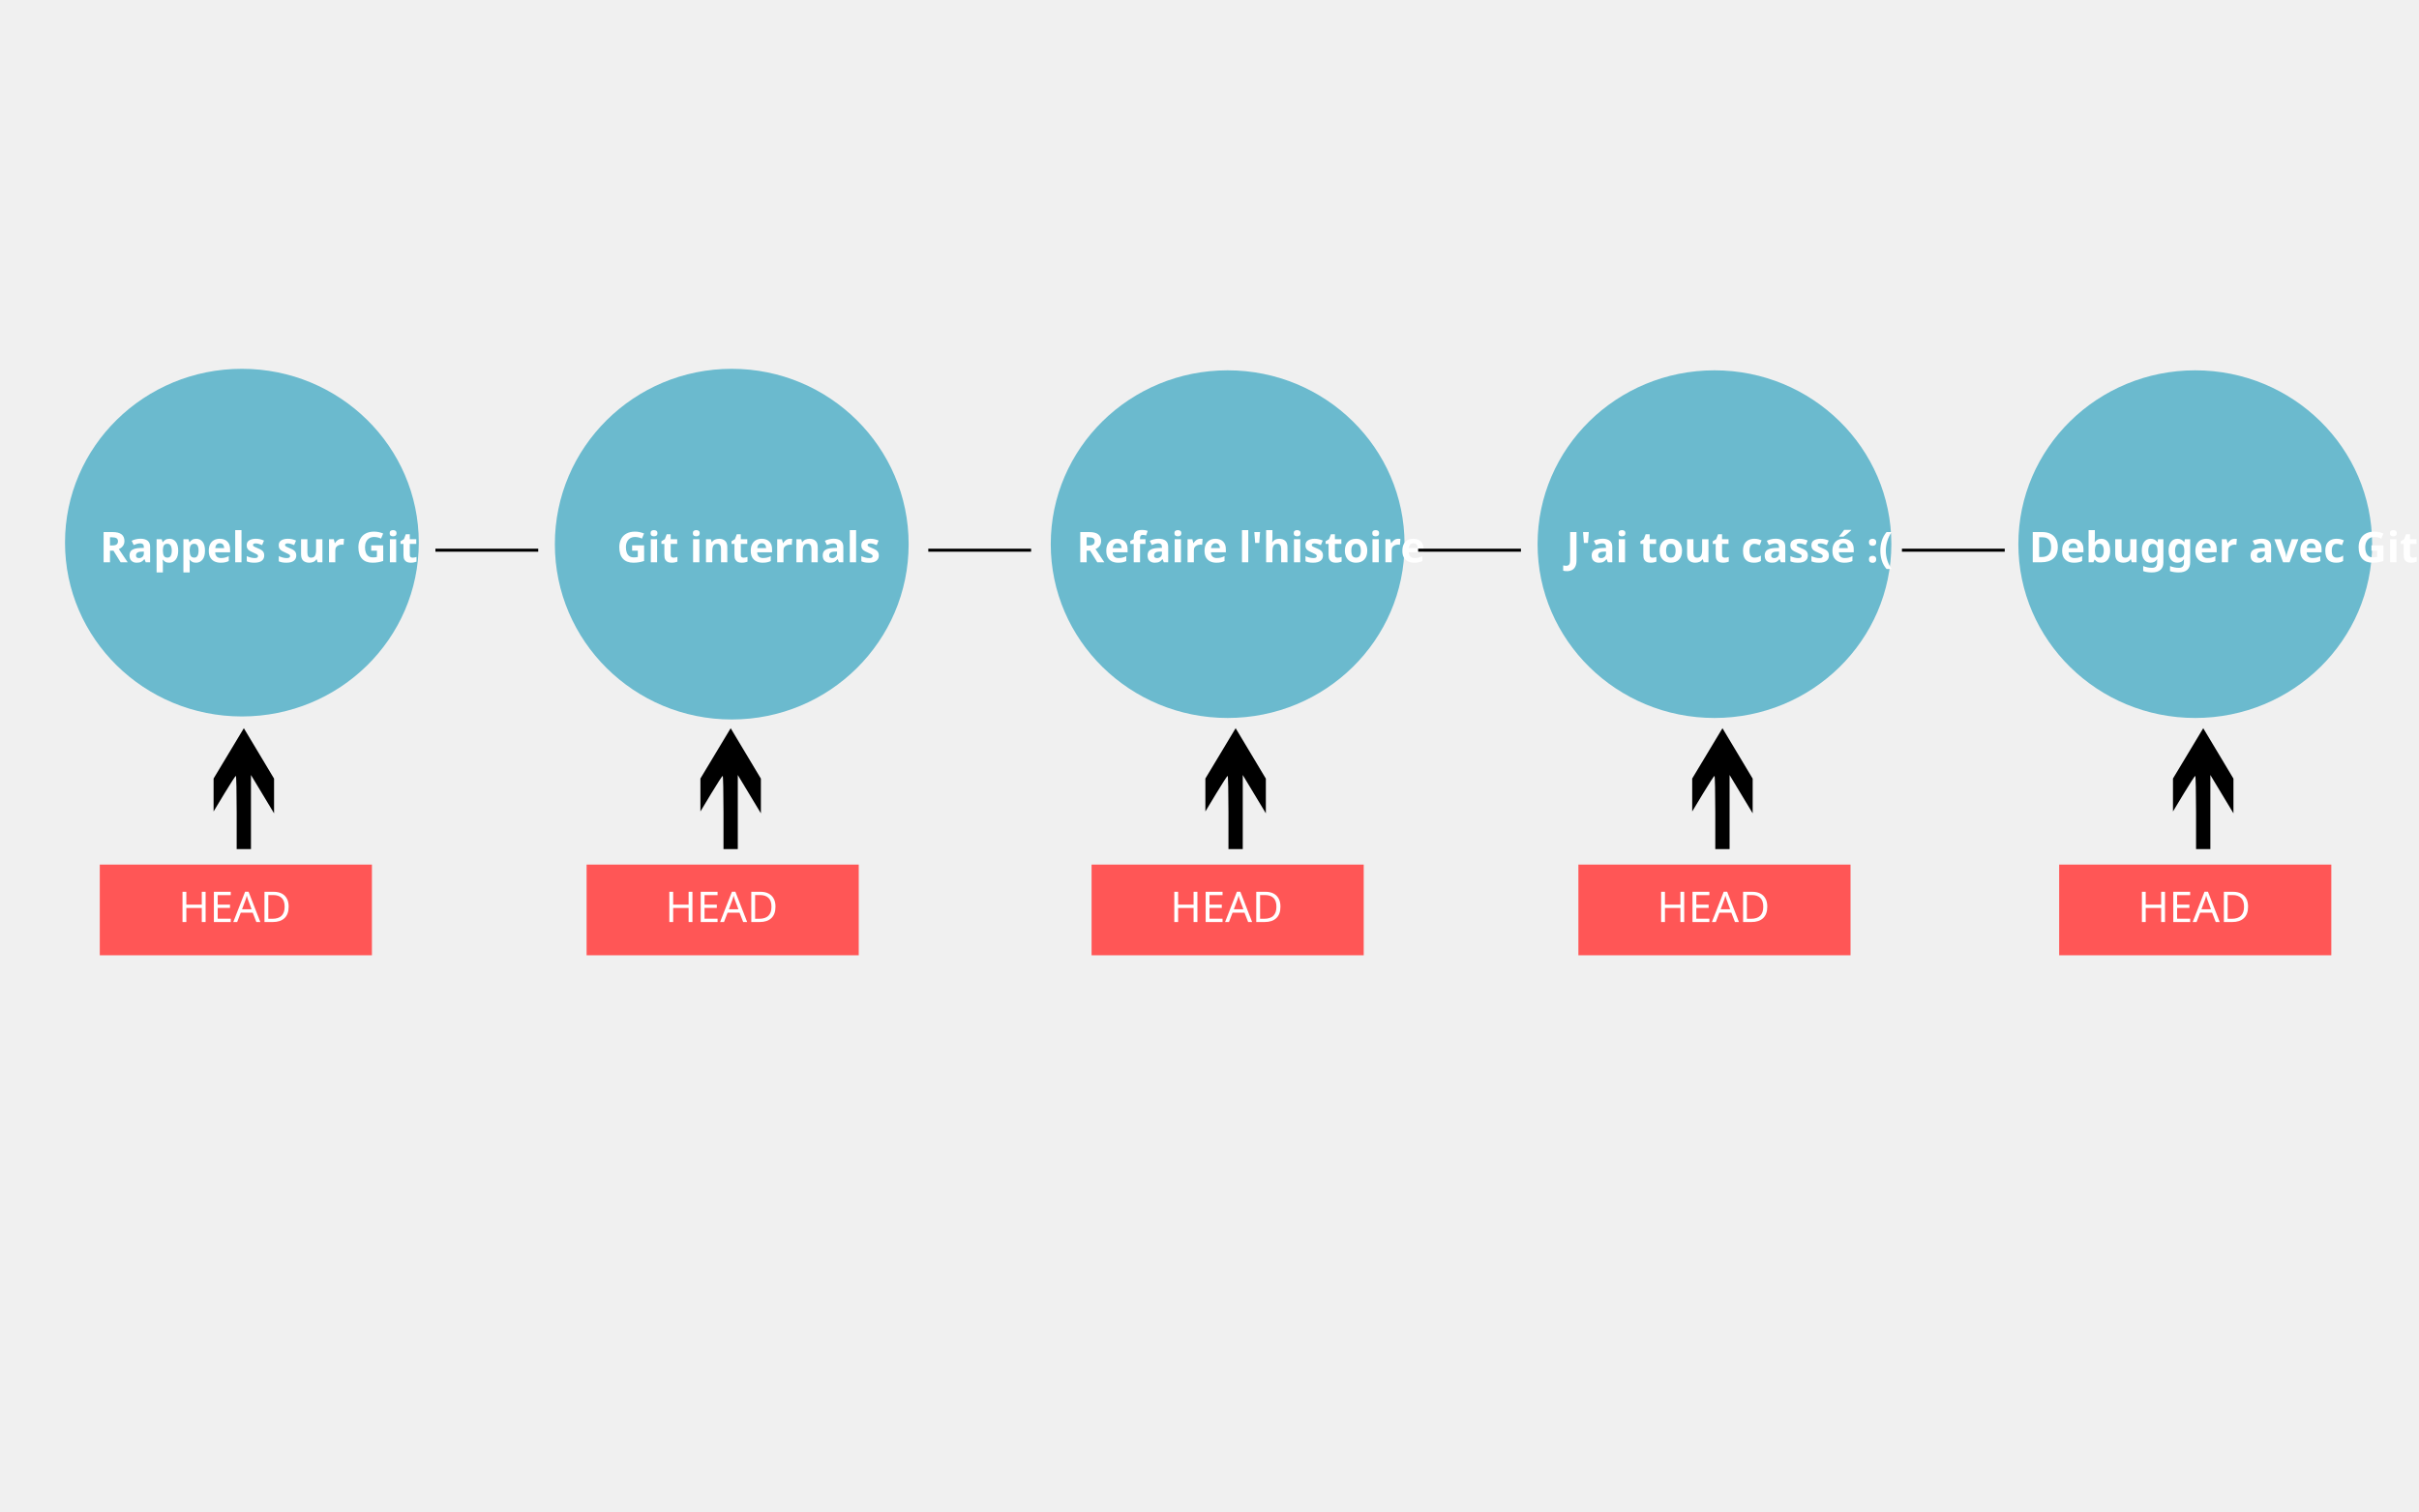
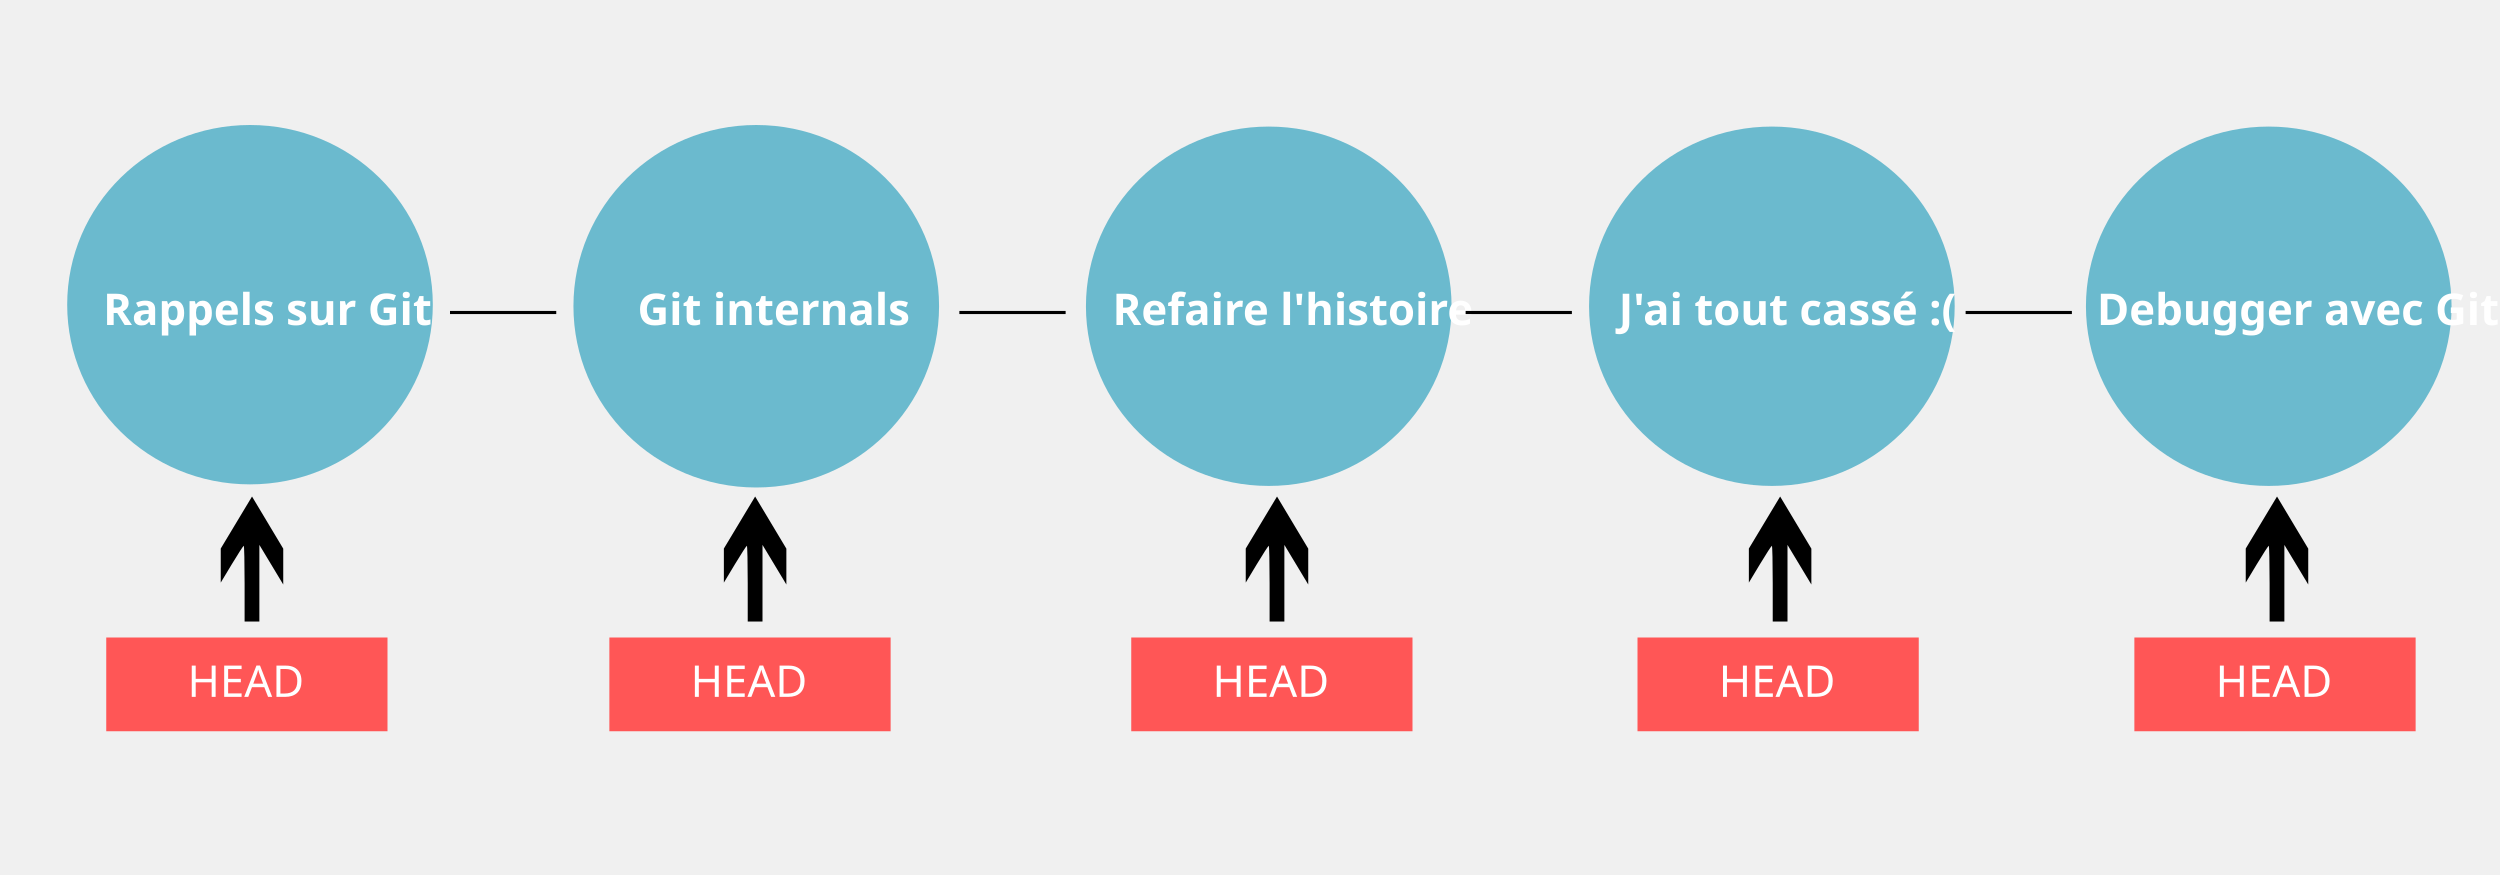
- <svg xmlns="http://www.w3.org/2000/svg" width="800" height="500">
+ <svg xmlns="http://www.w3.org/2000/svg" width="800" height="280">
  <g>
    <line fill="none" stroke="#000" x1="-209" y1="504" x2="-209" y2="503" id="svg_16" />
-     <ellipse stroke-width="0" stroke="#000" ry="57.5" rx="58.5" id="svg_1" cy="179.5" cx="80" fill="#6bbace" />
-     <ellipse stroke-width="0" stroke="#000" ry="58" rx="58.5" id="svg_6" cy="180" cx="242" fill="#6bbace" />
-     <ellipse stroke-width="0" stroke="#000" ry="57.5" rx="58.5" id="svg_7" cy="180" cx="406" fill="#6bbace" />
-     <ellipse stroke-width="0" stroke="#000" ry="57.5" rx="58.5" id="svg_8" cy="180" cx="567" fill="#6bbace" />
-     <ellipse stroke-width="0" stroke="#000" ry="57.5" rx="58.5" id="svg_9" cy="180" cx="726" fill="#6bbace" />
-     <path stroke-width="0" id="svg_15" d="m33,286l90,0l0,30l-90,0l0,-30z" opacity="undefined" stroke="#000" fill="#ff5656" />
-     <text xml:space="preserve" text-anchor="start" font-family="Noto Sans JP" font-size="14" id="svg_17" y="305" x="59" stroke-width="0" stroke="#000" fill="#ffffff">HEAD</text>
-     <path stroke-width="0" transform="rotate(-90 80.635 260.884)" id="svg_21" d="m78.817,267.066l6.342,-3.818l-12.262,0l-12.262,0l0,-2.363l0,-2.364l12.121,0c6.667,0 12.121,-0.12 12.121,-0.266c0,-0.147 -2.654,-1.865 -5.898,-3.818l-5.898,-3.552l5.451,0l5.451,0l8.325,5.005l8.325,5.005l-8.341,4.996l-8.341,4.995l-5.739,0l-5.739,0l6.342,-3.818l0,0z" stroke="#000" fill="#000000" />
-     <text font-weight="bold" xml:space="preserve" text-anchor="start" font-family="Noto Sans JP" font-size="14" id="svg_22" y="186" x="33" stroke-width="0" stroke="#000" fill="#ffffff">Rappels sur Git</text>
-     <text stroke="#000" font-weight="bold" xml:space="preserve" text-anchor="start" font-family="Noto Sans JP" font-size="14" id="svg_23" y="186" x="204" stroke-width="0" fill="#ffffff">Git internals</text>
-     <text stroke="#000" font-weight="bold" xml:space="preserve" text-anchor="start" font-family="Noto Sans JP" font-size="14" id="svg_24" y="186" x="356" stroke-width="0" fill="#ffffff">Refaire l'histoire</text>
-     <text stroke="#000" font-weight="bold" xml:space="preserve" text-anchor="start" font-family="Noto Sans JP" font-size="14" id="svg_25" y="186" x="518" stroke-width="0" fill="#ffffff">J'ai tout cassé :(</text>
-     <text stroke="#000" font-weight="bold" xml:space="preserve" text-anchor="start" font-family="Noto Sans JP" font-size="14" id="svg_26" y="186" x="671" stroke-width="0" fill="#ffffff">Debugger avec Git</text>
-     <line id="svg_27" y2="182" x2="178" y1="182" x1="144" stroke="#000" fill="none" />
-     <line id="svg_28" y2="182" x2="341" y1="182" x1="307" stroke="#000" fill="none" />
-     <line id="svg_29" y2="182" x2="503" y1="182" x1="469" stroke="#000" fill="none" />
-     <line id="svg_30" y2="182" x2="663" y1="182" x1="629" stroke="#000" fill="none" />
-     <path stroke-width="0" id="svg_31" d="m194,286l90,0l0,30l-90,0l0,-30z" opacity="undefined" stroke="#000" fill="#ff5656" />
-     <text xml:space="preserve" text-anchor="start" font-family="Noto Sans JP" font-size="14" id="svg_32" y="305" x="220" stroke-width="0" stroke="#000" fill="#ffffff">HEAD</text>
-     <path stroke-width="0" transform="rotate(-90 241.635 260.884)" id="svg_33" d="m239.817,267.066l6.342,-3.818l-12.262,0l-12.262,0l0,-2.363l0,-2.364l12.121,0c6.667,0 12.121,-0.12 12.121,-0.266c0,-0.147 -2.654,-1.865 -5.898,-3.818l-5.898,-3.552l5.451,0l5.451,0l8.325,5.005l8.325,5.005l-8.341,4.996l-8.341,4.995l-5.739,0l-5.739,0l6.342,-3.818l0,0z" stroke="#000" fill="#000000" />
-     <path stroke-width="0" id="svg_34" d="m361,286l90,0l0,30l-90,0l0,-30z" opacity="undefined" stroke="#000" fill="#ff5656" />
-     <text xml:space="preserve" text-anchor="start" font-family="Noto Sans JP" font-size="14" id="svg_35" y="305" x="387" stroke-width="0" stroke="#000" fill="#ffffff">HEAD</text>
-     <path stroke-width="0" transform="rotate(-90 408.635 260.884)" id="svg_36" d="m406.817,267.066l6.342,-3.818l-12.262,0l-12.262,0l0,-2.363l0,-2.364l12.121,0c6.667,0 12.121,-0.12 12.121,-0.266c0,-0.147 -2.654,-1.865 -5.898,-3.818l-5.898,-3.552l5.451,0l5.451,0l8.325,5.005l8.325,5.005l-8.341,4.996l-8.341,4.995l-5.738,0l-5.739,0l6.342,-3.818l0,0z" stroke="#000" fill="#000000" />
-     <path stroke-width="0" id="svg_37" d="m522,286l90,0l0,30l-90,0l0,-30z" opacity="undefined" stroke="#000" fill="#ff5656" />
-     <text xml:space="preserve" text-anchor="start" font-family="Noto Sans JP" font-size="14" id="svg_38" y="305" x="548" stroke-width="0" stroke="#000" fill="#ffffff">HEAD</text>
-     <path stroke-width="0" transform="rotate(-90 569.635 260.884)" id="svg_39" d="m567.817,267.066l6.342,-3.818l-12.262,0l-12.262,0l0,-2.363l0,-2.364l12.121,0c6.667,0 12.121,-0.12 12.121,-0.266c0,-0.147 -2.654,-1.865 -5.898,-3.818l-5.898,-3.552l5.451,0l5.451,0l8.325,5.005l8.325,5.005l-8.341,4.996l-8.341,4.995l-5.738,0l-5.739,0l6.342,-3.818l0,0z" stroke="#000" fill="#000000" />
-     <path stroke-width="0" id="svg_40" d="m681,286l90,0l0,30l-90,0l0,-30z" opacity="undefined" stroke="#000" fill="#ff5656" />
-     <text xml:space="preserve" text-anchor="start" font-family="Noto Sans JP" font-size="14" id="svg_41" y="305" x="707" stroke-width="0" stroke="#000" fill="#ffffff">HEAD</text>
-     <path stroke-width="0" transform="rotate(-90 728.635 260.884)" id="svg_42" d="m726.817,267.066l6.342,-3.818l-12.262,0l-12.262,0l0,-2.363l0,-2.364l12.121,0c6.667,0 12.121,-0.12 12.121,-0.266c0,-0.147 -2.654,-1.865 -5.898,-3.818l-5.898,-3.552l5.451,0l5.451,0l8.325,5.005l8.325,5.005l-8.341,4.996l-8.341,4.995l-5.738,0l-5.739,0l6.342,-3.818l0,0z" stroke="#000" fill="#000000" />
+     <ellipse stroke-width="0" stroke="#000" ry="57.5" rx="58.5" id="svg_1" cy="97.5" cx="80" fill="#6bbace" />
+     <ellipse stroke-width="0" stroke="#000" ry="58" rx="58.5" id="svg_6" cy="98" cx="242" fill="#6bbace" />
+     <ellipse stroke-width="0" stroke="#000" ry="57.5" rx="58.5" id="svg_7" cy="98" cx="406" fill="#6bbace" />
+     <ellipse stroke-width="0" stroke="#000" ry="57.5" rx="58.5" id="svg_8" cy="98" cx="567" fill="#6bbace" />
+     <ellipse stroke-width="0" stroke="#000" ry="57.5" rx="58.5" id="svg_9" cy="98" cx="726" fill="#6bbace" />
+     <path stroke-width="0" id="svg_15" d="m34,204l90,0l0,30l-90,0l0,-30z" opacity="undefined" stroke="#000" fill="#ff5656" />
+     <text xml:space="preserve" text-anchor="start" font-family="Noto Sans JP" font-size="14" id="svg_17" y="223" x="60" stroke-width="0" stroke="#000" fill="#ffffff">HEAD</text>
+     <path stroke-width="0" transform="rotate(-90 80.635 178.884)" id="svg_21" d="m78.817,185.066l6.342,-3.818l-12.262,0l-12.262,0l0,-2.363l0,-2.364l12.121,0c6.667,0 12.121,-0.12 12.121,-0.266c0,-0.146 -2.654,-1.865 -5.898,-3.818l-5.898,-3.552l5.451,0l5.451,0l8.325,5.005l8.325,5.005l-8.341,4.996l-8.341,4.995l-5.739,0l-5.739,0l6.342,-3.818l0,0l0,0z" stroke="#000" fill="#000000" />
+     <text font-weight="bold" xml:space="preserve" text-anchor="start" font-family="Noto Sans JP" font-size="14" id="svg_22" y="104" x="33" stroke-width="0" stroke="#000" fill="#ffffff">Rappels sur Git</text>
+     <text stroke="#000" font-weight="bold" xml:space="preserve" text-anchor="start" font-family="Noto Sans JP" font-size="14" id="svg_23" y="104" x="204" stroke-width="0" fill="#ffffff">Git internals</text>
+     <text stroke="#000" font-weight="bold" xml:space="preserve" text-anchor="start" font-family="Noto Sans JP" font-size="14" id="svg_24" y="104" x="356" stroke-width="0" fill="#ffffff">Refaire l'histoire</text>
+     <text stroke="#000" font-weight="bold" xml:space="preserve" text-anchor="start" font-family="Noto Sans JP" font-size="14" id="svg_25" y="104" x="518" stroke-width="0" fill="#ffffff">J'ai tout cassé :(</text>
+     <text stroke="#000" font-weight="bold" xml:space="preserve" text-anchor="start" font-family="Noto Sans JP" font-size="14" id="svg_26" y="104" x="671" stroke-width="0" fill="#ffffff">Debugger avec Git</text>
+     <line id="svg_27" y2="100" x2="178" y1="100" x1="144" stroke="#000" fill="none" />
+     <line id="svg_28" y2="100" x2="341" y1="100" x1="307" stroke="#000" fill="none" />
+     <line id="svg_29" y2="100" x2="503" y1="100" x1="469" stroke="#000" fill="none" />
+     <line id="svg_30" y2="100" x2="663" y1="100" x1="629" stroke="#000" fill="none" />
+     <path stroke-width="0" id="svg_31" d="m195,204l90,0l0,30l-90,0l0,-30z" opacity="undefined" stroke="#000" fill="#ff5656" />
+     <text xml:space="preserve" text-anchor="start" font-family="Noto Sans JP" font-size="14" id="svg_32" y="223" x="221" stroke-width="0" stroke="#000" fill="#ffffff">HEAD</text>
+     <path stroke-width="0" transform="rotate(-90 241.635 178.884)" id="svg_33" d="m239.817,185.066l6.342,-3.818l-12.262,0l-12.262,0l0,-2.363l0,-2.364l12.121,0c6.667,0 12.121,-0.12 12.121,-0.266c0,-0.146 -2.654,-1.865 -5.898,-3.818l-5.898,-3.552l5.451,0l5.451,0l8.325,5.005l8.325,5.005l-8.341,4.996l-8.341,4.995l-5.739,0l-5.739,0l6.342,-3.818l0,0z" stroke="#000" fill="#000000" />
+     <path stroke-width="0" id="svg_34" d="m362,204l90,0l0,30l-90,0l0,-30z" opacity="undefined" stroke="#000" fill="#ff5656" />
+     <text xml:space="preserve" text-anchor="start" font-family="Noto Sans JP" font-size="14" id="svg_35" y="223" x="388" stroke-width="0" stroke="#000" fill="#ffffff">HEAD</text>
+     <path stroke-width="0" transform="rotate(-90 408.635 178.884)" id="svg_36" d="m406.817,185.066l6.342,-3.818l-12.262,0l-12.262,0l0,-2.363l0,-2.364l12.121,0c6.667,0 12.121,-0.12 12.121,-0.266c0,-0.146 -2.654,-1.865 -5.898,-3.818l-5.898,-3.552l5.451,0l5.451,0l8.325,5.005l8.325,5.005l-8.341,4.996l-8.341,4.995l-5.738,0l-5.739,0l6.342,-3.818l0,0z" stroke="#000" fill="#000000" />
+     <path stroke-width="0" id="svg_37" d="m524,204l90,0l0,30l-90,0l0,-30z" opacity="undefined" stroke="#000" fill="#ff5656" />
+     <text xml:space="preserve" text-anchor="start" font-family="Noto Sans JP" font-size="14" id="svg_38" y="223" x="550" stroke-width="0" stroke="#000" fill="#ffffff">HEAD</text>
+     <path stroke-width="0" transform="rotate(-90 569.635 178.884)" id="svg_39" d="m567.817,185.066l6.342,-3.818l-12.262,0l-12.262,0l0,-2.363l0,-2.364l12.121,0c6.667,0 12.121,-0.12 12.121,-0.266c0,-0.146 -2.654,-1.865 -5.898,-3.818l-5.898,-3.552l5.451,0l5.451,0l8.325,5.005l8.325,5.005l-8.341,4.996l-8.341,4.995l-5.738,0l-5.739,0l6.342,-3.818l0,0z" stroke="#000" fill="#000000" />
+     <path stroke-width="0" id="svg_40" d="m683,204l90,0l0,30l-90,0l0,-30z" opacity="undefined" stroke="#000" fill="#ff5656" />
+     <text xml:space="preserve" text-anchor="start" font-family="Noto Sans JP" font-size="14" id="svg_41" y="223" x="709" stroke-width="0" stroke="#000" fill="#ffffff">HEAD</text>
+     <path stroke-width="0" transform="rotate(-90 728.635 178.884)" id="svg_42" d="m726.817,185.066l6.342,-3.818l-12.262,0l-12.262,0l0,-2.363l0,-2.364l12.121,0c6.667,0 12.121,-0.12 12.121,-0.266c0,-0.146 -2.654,-1.865 -5.898,-3.818l-5.898,-3.552l5.451,0l5.451,0l8.325,5.005l8.325,5.005l-8.341,4.996l-8.341,4.995l-5.738,0l-5.739,0l6.342,-3.818l0,0z" stroke="#000" fill="#000000" />
  </g>
</svg>
